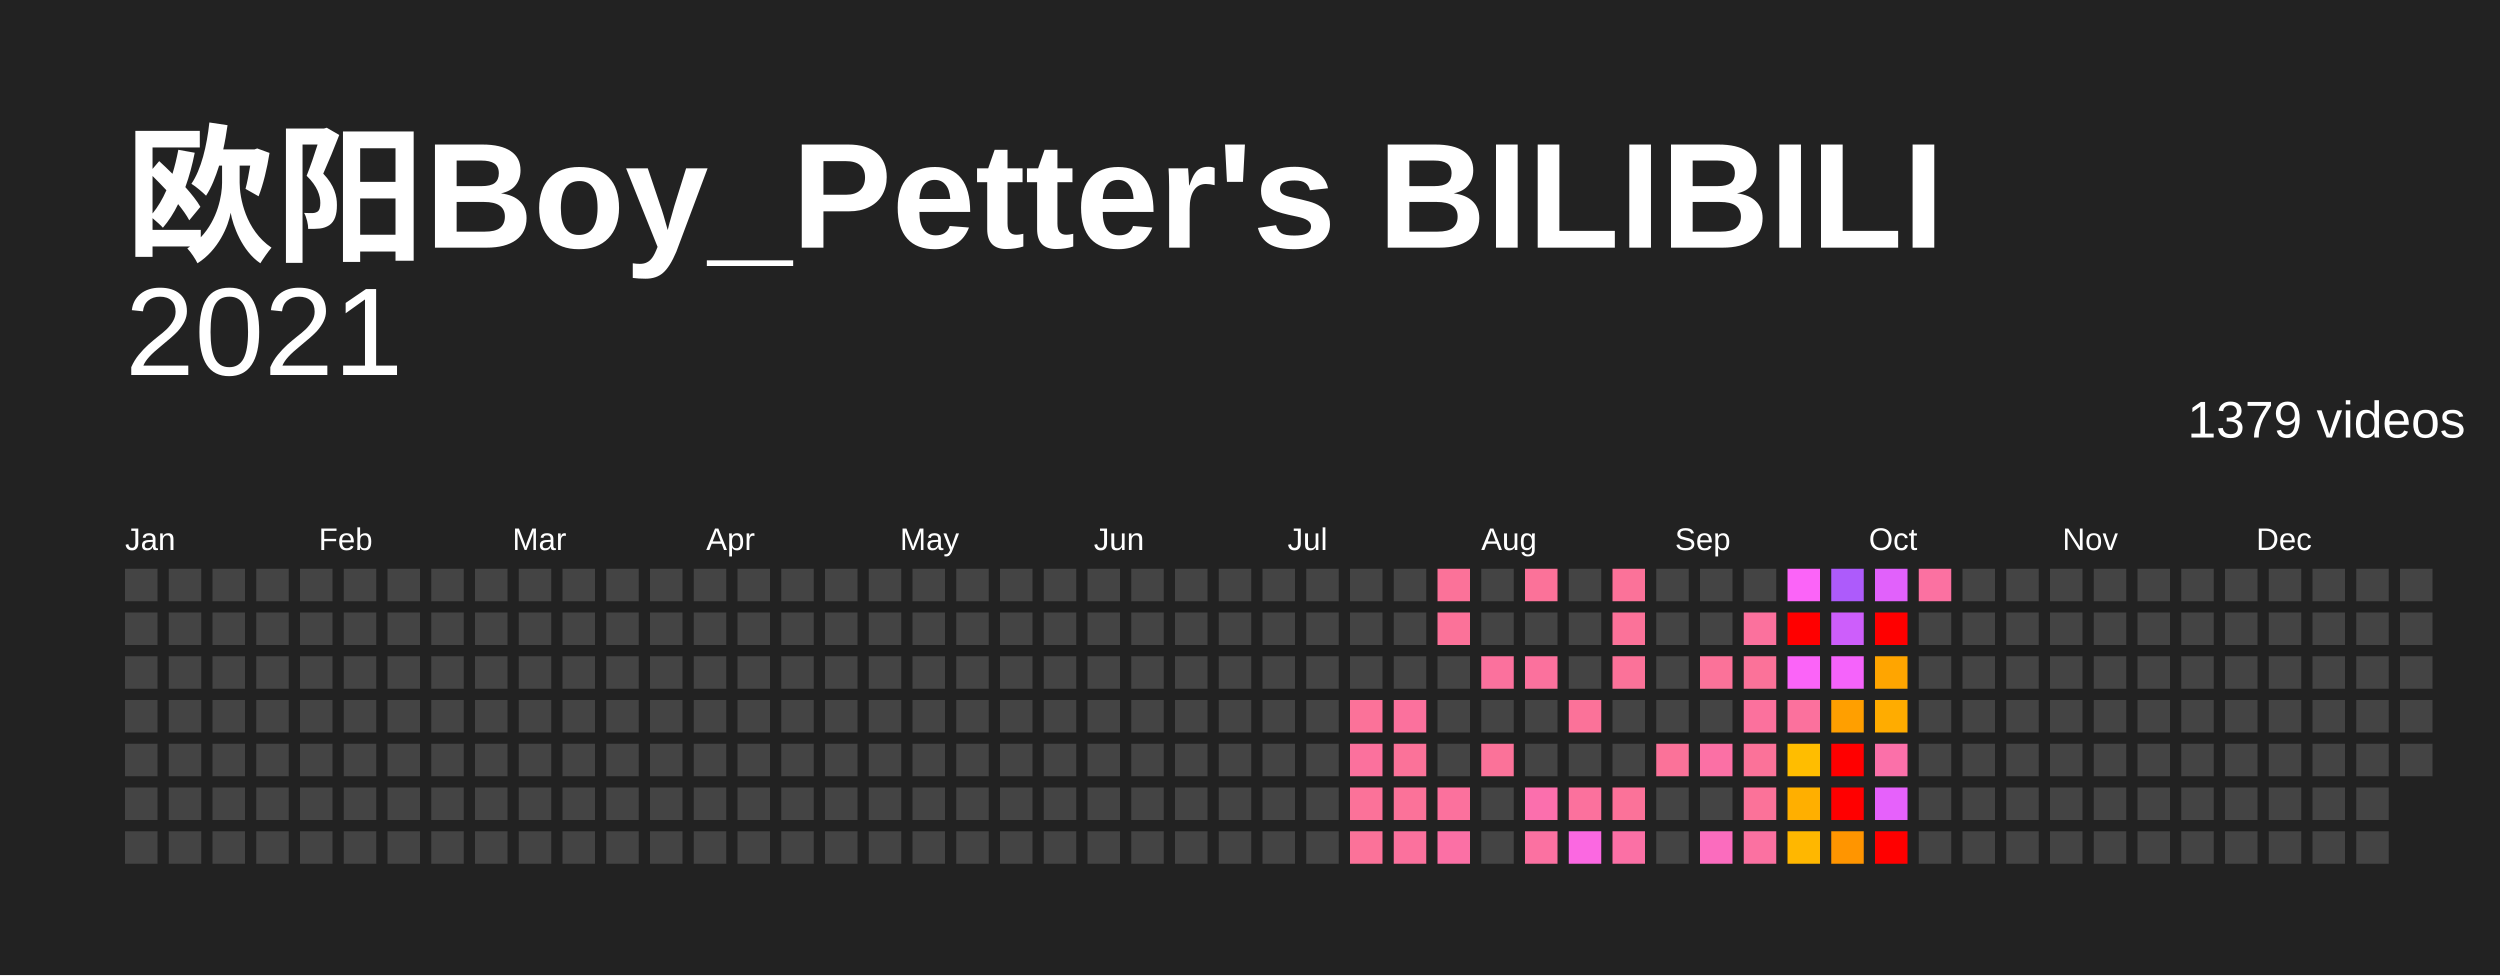
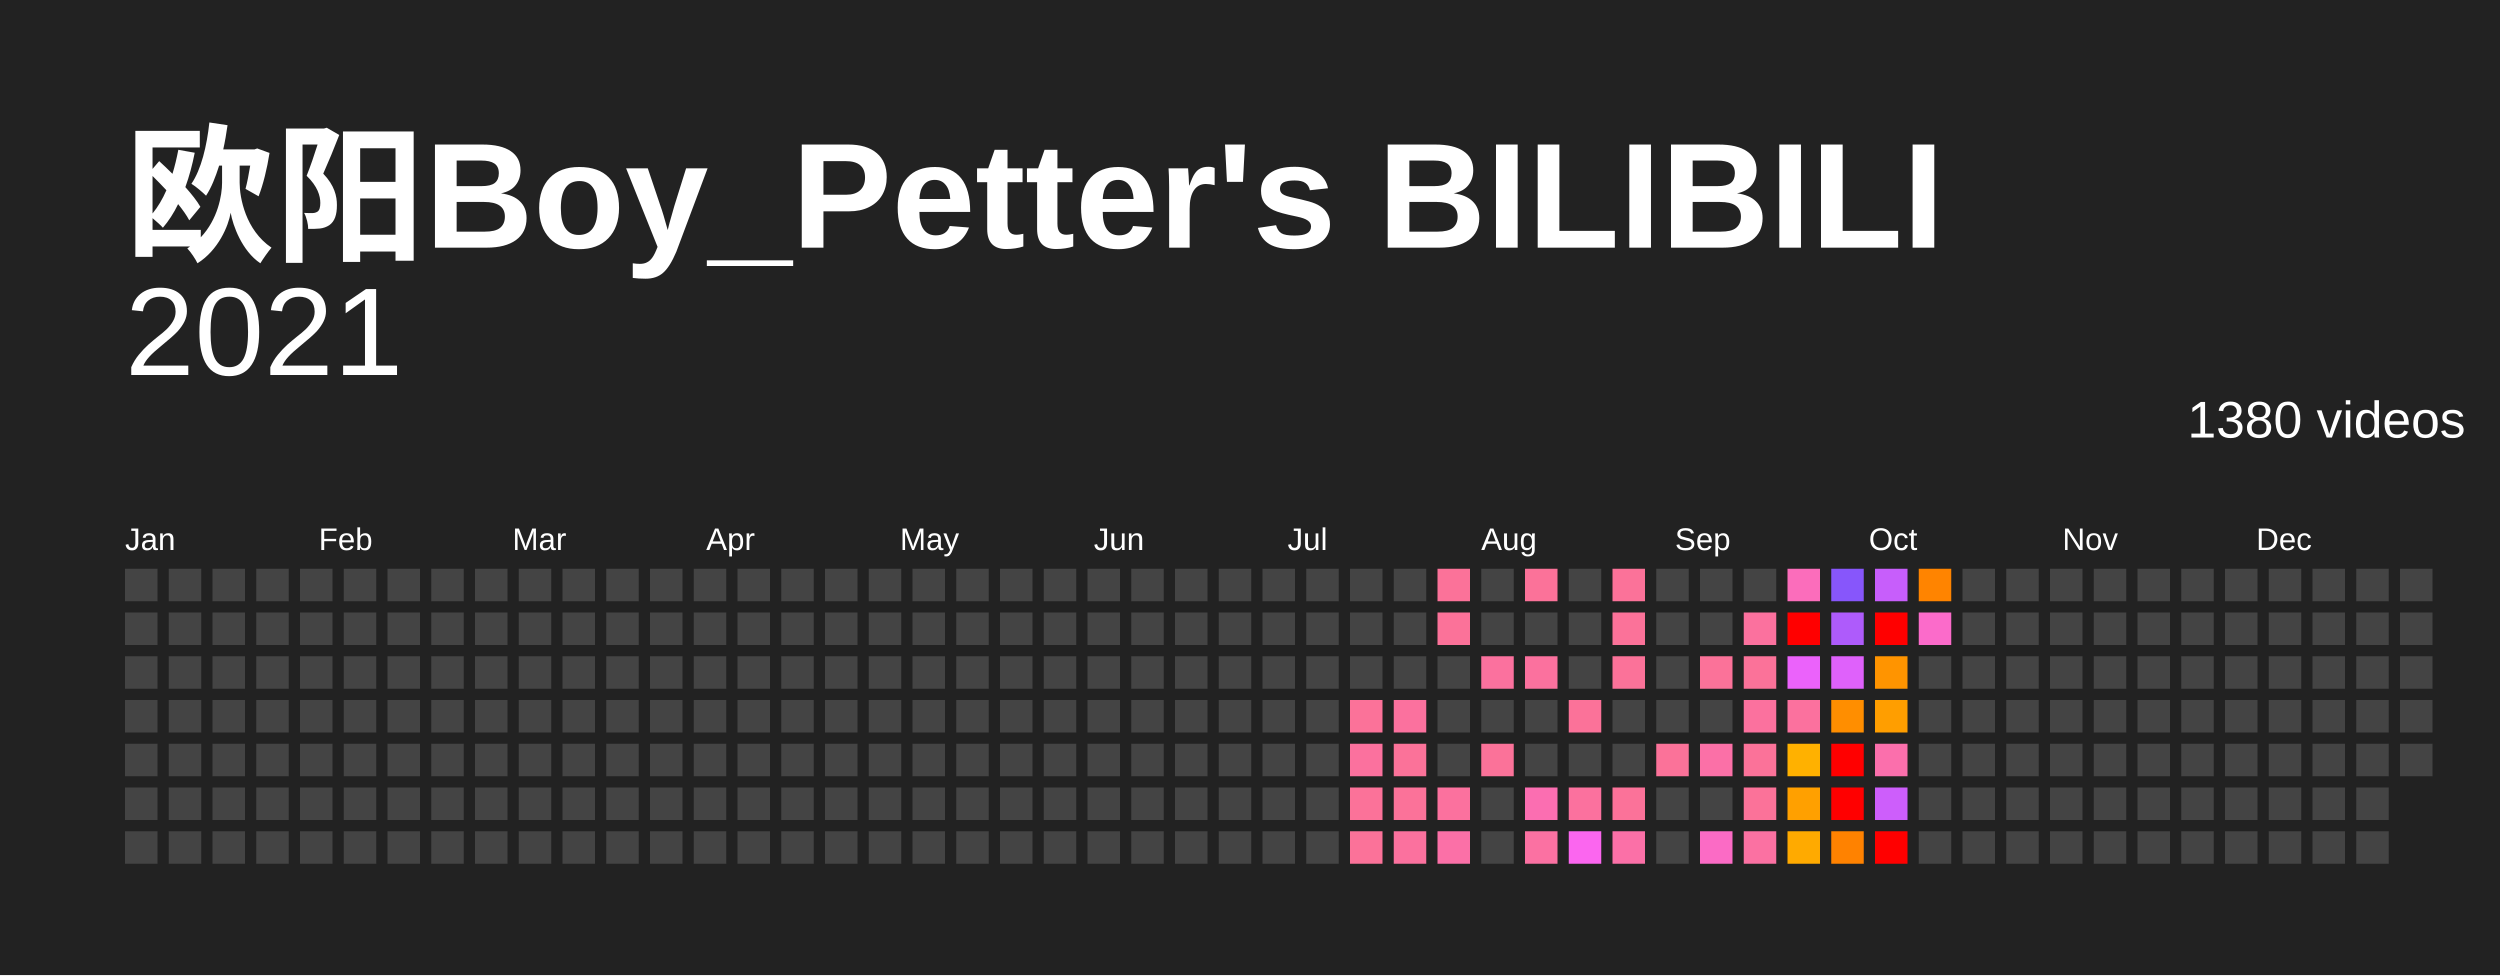
<svg xmlns="http://www.w3.org/2000/svg" baseProfile="full" height="78mm" version="1.1" viewBox="0,0,200,78" width="200mm">
  <defs />
  <rect fill="#222222" height="78" width="200" x="0" y="0" />
  <text fill="#FFFFFF" style="font-size:12px; font-family:Arial; font-weight:bold;" x="10" y="20">欧阳Boy_Petter's BILIBILI</text>
  <text alignment-baseline="hanging" fill="#FFFFFF" style="font-size:10.0px; font-family:Arial;" x="10" y="30">2021</text>
-   <text alignment-baseline="hanging" fill="#FFFFFF" style="font-size:4.125px; font-family:Arial;" x="175" y="35">1379 videos</text>
+   <text alignment-baseline="hanging" fill="#FFFFFF" style="font-size:4.125px; font-family:Arial;" x="175" y="35">1380 videos</text>
  <text fill="#FFFFFF" style="font-size:2.5px; font-family:Arial" x="10.0" y="44">Jan</text>
  <text fill="#FFFFFF" style="font-size:2.5px; font-family:Arial" x="25.5" y="44">Feb</text>
  <text fill="#FFFFFF" style="font-size:2.5px; font-family:Arial" x="41.0" y="44">Mar</text>
  <text fill="#FFFFFF" style="font-size:2.5px; font-family:Arial" x="56.5" y="44">Apr</text>
  <text fill="#FFFFFF" style="font-size:2.5px; font-family:Arial" x="72.0" y="44">May</text>
  <text fill="#FFFFFF" style="font-size:2.5px; font-family:Arial" x="87.5" y="44">Jun</text>
  <text fill="#FFFFFF" style="font-size:2.5px; font-family:Arial" x="103.0" y="44">Jul</text>
  <text fill="#FFFFFF" style="font-size:2.5px; font-family:Arial" x="118.5" y="44">Aug</text>
  <text fill="#FFFFFF" style="font-size:2.5px; font-family:Arial" x="134.0" y="44">Sep</text>
  <text fill="#FFFFFF" style="font-size:2.5px; font-family:Arial" x="149.5" y="44">Oct</text>
  <text fill="#FFFFFF" style="font-size:2.5px; font-family:Arial" x="165.0" y="44">Nov</text>
  <text fill="#FFFFFF" style="font-size:2.5px; font-family:Arial" x="180.5" y="44">Dec</text>
  <rect fill="#444444" height="2.6" width="2.6" x="10.0" y="45.5" />
  <rect fill="#444444" height="2.6" width="2.6" x="10.0" y="49.0" />
  <rect fill="#444444" height="2.6" width="2.6" x="10.0" y="52.5" />
  <rect fill="#444444" height="2.6" width="2.6" x="10.0" y="56.0" />
  <rect fill="#444444" height="2.6" width="2.6" x="10.0" y="59.5" />
  <rect fill="#444444" height="2.6" width="2.6" x="10.0" y="63.0" />
  <rect fill="#444444" height="2.6" width="2.6" x="10.0" y="66.5" />
  <rect fill="#444444" height="2.6" width="2.6" x="13.5" y="45.5" />
  <rect fill="#444444" height="2.6" width="2.6" x="13.5" y="49.0" />
  <rect fill="#444444" height="2.6" width="2.6" x="13.5" y="52.5" />
  <rect fill="#444444" height="2.6" width="2.6" x="13.5" y="56.0" />
  <rect fill="#444444" height="2.6" width="2.6" x="13.5" y="59.5" />
  <rect fill="#444444" height="2.6" width="2.6" x="13.5" y="63.0" />
  <rect fill="#444444" height="2.6" width="2.6" x="13.5" y="66.5" />
  <rect fill="#444444" height="2.6" width="2.6" x="17.0" y="45.5" />
  <rect fill="#444444" height="2.6" width="2.6" x="17.0" y="49.0" />
  <rect fill="#444444" height="2.6" width="2.6" x="17.0" y="52.5" />
  <rect fill="#444444" height="2.6" width="2.6" x="17.0" y="56.0" />
  <rect fill="#444444" height="2.6" width="2.6" x="17.0" y="59.5" />
  <rect fill="#444444" height="2.6" width="2.6" x="17.0" y="63.0" />
  <rect fill="#444444" height="2.6" width="2.6" x="17.0" y="66.5" />
  <rect fill="#444444" height="2.6" width="2.6" x="20.5" y="45.5" />
  <rect fill="#444444" height="2.6" width="2.6" x="20.5" y="49.0" />
  <rect fill="#444444" height="2.6" width="2.6" x="20.5" y="52.5" />
  <rect fill="#444444" height="2.6" width="2.6" x="20.5" y="56.0" />
  <rect fill="#444444" height="2.6" width="2.6" x="20.5" y="59.5" />
  <rect fill="#444444" height="2.6" width="2.6" x="20.5" y="63.0" />
  <rect fill="#444444" height="2.6" width="2.6" x="20.5" y="66.5" />
  <rect fill="#444444" height="2.6" width="2.6" x="24.0" y="45.5" />
  <rect fill="#444444" height="2.6" width="2.6" x="24.0" y="49.0" />
  <rect fill="#444444" height="2.6" width="2.6" x="24.0" y="52.5" />
  <rect fill="#444444" height="2.6" width="2.6" x="24.0" y="56.0" />
  <rect fill="#444444" height="2.6" width="2.6" x="24.0" y="59.5" />
  <rect fill="#444444" height="2.6" width="2.6" x="24.0" y="63.0" />
  <rect fill="#444444" height="2.6" width="2.6" x="24.0" y="66.5" />
  <rect fill="#444444" height="2.6" width="2.6" x="27.5" y="45.5" />
  <rect fill="#444444" height="2.6" width="2.6" x="27.5" y="49.0" />
  <rect fill="#444444" height="2.6" width="2.6" x="27.5" y="52.5" />
  <rect fill="#444444" height="2.6" width="2.6" x="27.5" y="56.0" />
  <rect fill="#444444" height="2.6" width="2.6" x="27.5" y="59.5" />
  <rect fill="#444444" height="2.6" width="2.6" x="27.5" y="63.0" />
  <rect fill="#444444" height="2.6" width="2.6" x="27.5" y="66.5" />
  <rect fill="#444444" height="2.6" width="2.6" x="31.0" y="45.5" />
  <rect fill="#444444" height="2.6" width="2.6" x="31.0" y="49.0" />
  <rect fill="#444444" height="2.6" width="2.6" x="31.0" y="52.5" />
  <rect fill="#444444" height="2.6" width="2.6" x="31.0" y="56.0" />
  <rect fill="#444444" height="2.6" width="2.6" x="31.0" y="59.5" />
  <rect fill="#444444" height="2.6" width="2.6" x="31.0" y="63.0" />
  <rect fill="#444444" height="2.6" width="2.6" x="31.0" y="66.5" />
  <rect fill="#444444" height="2.6" width="2.6" x="34.5" y="45.5" />
  <rect fill="#444444" height="2.6" width="2.6" x="34.5" y="49.0" />
  <rect fill="#444444" height="2.6" width="2.6" x="34.5" y="52.5" />
  <rect fill="#444444" height="2.6" width="2.6" x="34.5" y="56.0" />
  <rect fill="#444444" height="2.6" width="2.6" x="34.5" y="59.5" />
  <rect fill="#444444" height="2.6" width="2.6" x="34.5" y="63.0" />
  <rect fill="#444444" height="2.6" width="2.6" x="34.5" y="66.5" />
  <rect fill="#444444" height="2.6" width="2.6" x="38.0" y="45.5" />
  <rect fill="#444444" height="2.6" width="2.6" x="38.0" y="49.0" />
  <rect fill="#444444" height="2.6" width="2.6" x="38.0" y="52.5" />
  <rect fill="#444444" height="2.6" width="2.6" x="38.0" y="56.0" />
  <rect fill="#444444" height="2.6" width="2.6" x="38.0" y="59.5" />
  <rect fill="#444444" height="2.6" width="2.6" x="38.0" y="63.0" />
  <rect fill="#444444" height="2.6" width="2.6" x="38.0" y="66.5" />
  <rect fill="#444444" height="2.6" width="2.6" x="41.5" y="45.5" />
  <rect fill="#444444" height="2.6" width="2.6" x="41.5" y="49.0" />
  <rect fill="#444444" height="2.6" width="2.6" x="41.5" y="52.5" />
  <rect fill="#444444" height="2.6" width="2.6" x="41.5" y="56.0" />
  <rect fill="#444444" height="2.6" width="2.6" x="41.5" y="59.5" />
  <rect fill="#444444" height="2.6" width="2.6" x="41.5" y="63.0" />
  <rect fill="#444444" height="2.6" width="2.6" x="41.5" y="66.5" />
  <rect fill="#444444" height="2.6" width="2.6" x="45.0" y="45.5" />
  <rect fill="#444444" height="2.6" width="2.6" x="45.0" y="49.0" />
  <rect fill="#444444" height="2.6" width="2.6" x="45.0" y="52.5" />
  <rect fill="#444444" height="2.6" width="2.6" x="45.0" y="56.0" />
  <rect fill="#444444" height="2.6" width="2.6" x="45.0" y="59.5" />
  <rect fill="#444444" height="2.6" width="2.6" x="45.0" y="63.0" />
  <rect fill="#444444" height="2.6" width="2.6" x="45.0" y="66.5" />
  <rect fill="#444444" height="2.6" width="2.6" x="48.5" y="45.5" />
  <rect fill="#444444" height="2.6" width="2.6" x="48.5" y="49.0" />
  <rect fill="#444444" height="2.6" width="2.6" x="48.5" y="52.5" />
  <rect fill="#444444" height="2.6" width="2.6" x="48.5" y="56.0" />
  <rect fill="#444444" height="2.6" width="2.6" x="48.5" y="59.5" />
  <rect fill="#444444" height="2.6" width="2.6" x="48.5" y="63.0" />
  <rect fill="#444444" height="2.6" width="2.6" x="48.5" y="66.5" />
  <rect fill="#444444" height="2.6" width="2.6" x="52.0" y="45.5" />
  <rect fill="#444444" height="2.6" width="2.6" x="52.0" y="49.0" />
  <rect fill="#444444" height="2.6" width="2.6" x="52.0" y="52.5" />
  <rect fill="#444444" height="2.6" width="2.6" x="52.0" y="56.0" />
  <rect fill="#444444" height="2.6" width="2.6" x="52.0" y="59.5" />
  <rect fill="#444444" height="2.6" width="2.6" x="52.0" y="63.0" />
  <rect fill="#444444" height="2.6" width="2.6" x="52.0" y="66.5" />
  <rect fill="#444444" height="2.6" width="2.6" x="55.5" y="45.5" />
  <rect fill="#444444" height="2.6" width="2.6" x="55.5" y="49.0" />
  <rect fill="#444444" height="2.6" width="2.6" x="55.5" y="52.5" />
  <rect fill="#444444" height="2.6" width="2.6" x="55.5" y="56.0" />
  <rect fill="#444444" height="2.6" width="2.6" x="55.5" y="59.5" />
  <rect fill="#444444" height="2.6" width="2.6" x="55.5" y="63.0" />
  <rect fill="#444444" height="2.6" width="2.6" x="55.5" y="66.5" />
  <rect fill="#444444" height="2.6" width="2.6" x="59.0" y="45.5" />
  <rect fill="#444444" height="2.6" width="2.6" x="59.0" y="49.0" />
  <rect fill="#444444" height="2.6" width="2.6" x="59.0" y="52.5" />
  <rect fill="#444444" height="2.6" width="2.6" x="59.0" y="56.0" />
  <rect fill="#444444" height="2.6" width="2.6" x="59.0" y="59.5" />
  <rect fill="#444444" height="2.6" width="2.6" x="59.0" y="63.0" />
  <rect fill="#444444" height="2.6" width="2.6" x="59.0" y="66.5" />
  <rect fill="#444444" height="2.6" width="2.6" x="62.5" y="45.5" />
  <rect fill="#444444" height="2.6" width="2.6" x="62.5" y="49.0" />
  <rect fill="#444444" height="2.6" width="2.6" x="62.5" y="52.5" />
  <rect fill="#444444" height="2.6" width="2.6" x="62.5" y="56.0" />
  <rect fill="#444444" height="2.6" width="2.6" x="62.5" y="59.5" />
  <rect fill="#444444" height="2.6" width="2.6" x="62.5" y="63.0" />
  <rect fill="#444444" height="2.6" width="2.6" x="62.5" y="66.5" />
  <rect fill="#444444" height="2.6" width="2.6" x="66.0" y="45.5" />
  <rect fill="#444444" height="2.6" width="2.6" x="66.0" y="49.0" />
  <rect fill="#444444" height="2.6" width="2.6" x="66.0" y="52.5" />
  <rect fill="#444444" height="2.6" width="2.6" x="66.0" y="56.0" />
  <rect fill="#444444" height="2.6" width="2.6" x="66.0" y="59.5" />
  <rect fill="#444444" height="2.6" width="2.6" x="66.0" y="63.0" />
  <rect fill="#444444" height="2.6" width="2.6" x="66.0" y="66.5" />
  <rect fill="#444444" height="2.6" width="2.6" x="69.5" y="45.5" />
  <rect fill="#444444" height="2.6" width="2.6" x="69.5" y="49.0" />
  <rect fill="#444444" height="2.6" width="2.6" x="69.5" y="52.5" />
  <rect fill="#444444" height="2.6" width="2.6" x="69.5" y="56.0" />
  <rect fill="#444444" height="2.6" width="2.6" x="69.5" y="59.5" />
  <rect fill="#444444" height="2.6" width="2.6" x="69.5" y="63.0" />
  <rect fill="#444444" height="2.6" width="2.6" x="69.5" y="66.5" />
  <rect fill="#444444" height="2.6" width="2.6" x="73.0" y="45.5" />
  <rect fill="#444444" height="2.6" width="2.6" x="73.0" y="49.0" />
  <rect fill="#444444" height="2.6" width="2.6" x="73.0" y="52.5" />
  <rect fill="#444444" height="2.6" width="2.6" x="73.0" y="56.0" />
  <rect fill="#444444" height="2.6" width="2.6" x="73.0" y="59.5" />
  <rect fill="#444444" height="2.6" width="2.6" x="73.0" y="63.0" />
  <rect fill="#444444" height="2.6" width="2.6" x="73.0" y="66.5" />
  <rect fill="#444444" height="2.6" width="2.6" x="76.5" y="45.5" />
  <rect fill="#444444" height="2.6" width="2.6" x="76.5" y="49.0" />
  <rect fill="#444444" height="2.6" width="2.6" x="76.5" y="52.5" />
  <rect fill="#444444" height="2.6" width="2.6" x="76.5" y="56.0" />
  <rect fill="#444444" height="2.6" width="2.6" x="76.5" y="59.5" />
  <rect fill="#444444" height="2.6" width="2.6" x="76.5" y="63.0" />
  <rect fill="#444444" height="2.6" width="2.6" x="76.5" y="66.5" />
  <rect fill="#444444" height="2.6" width="2.6" x="80.0" y="45.5" />
  <rect fill="#444444" height="2.6" width="2.6" x="80.0" y="49.0" />
  <rect fill="#444444" height="2.6" width="2.6" x="80.0" y="52.5" />
  <rect fill="#444444" height="2.6" width="2.6" x="80.0" y="56.0" />
  <rect fill="#444444" height="2.6" width="2.6" x="80.0" y="59.5" />
  <rect fill="#444444" height="2.6" width="2.6" x="80.0" y="63.0" />
  <rect fill="#444444" height="2.6" width="2.6" x="80.0" y="66.5" />
  <rect fill="#444444" height="2.6" width="2.6" x="83.5" y="45.5" />
  <rect fill="#444444" height="2.6" width="2.6" x="83.5" y="49.0" />
  <rect fill="#444444" height="2.6" width="2.6" x="83.5" y="52.5" />
  <rect fill="#444444" height="2.6" width="2.6" x="83.5" y="56.0" />
  <rect fill="#444444" height="2.6" width="2.6" x="83.5" y="59.5" />
  <rect fill="#444444" height="2.6" width="2.6" x="83.5" y="63.0" />
  <rect fill="#444444" height="2.6" width="2.6" x="83.5" y="66.5" />
  <rect fill="#444444" height="2.6" width="2.6" x="87.0" y="45.5" />
  <rect fill="#444444" height="2.6" width="2.6" x="87.0" y="49.0" />
  <rect fill="#444444" height="2.6" width="2.6" x="87.0" y="52.5" />
  <rect fill="#444444" height="2.6" width="2.6" x="87.0" y="56.0" />
  <rect fill="#444444" height="2.6" width="2.6" x="87.0" y="59.5" />
  <rect fill="#444444" height="2.6" width="2.6" x="87.0" y="63.0" />
  <rect fill="#444444" height="2.6" width="2.6" x="87.0" y="66.5" />
  <rect fill="#444444" height="2.6" width="2.6" x="90.5" y="45.5" />
  <rect fill="#444444" height="2.6" width="2.6" x="90.5" y="49.0" />
  <rect fill="#444444" height="2.6" width="2.6" x="90.5" y="52.5" />
  <rect fill="#444444" height="2.6" width="2.6" x="90.5" y="56.0" />
  <rect fill="#444444" height="2.6" width="2.6" x="90.5" y="59.5" />
  <rect fill="#444444" height="2.6" width="2.6" x="90.5" y="63.0" />
  <rect fill="#444444" height="2.6" width="2.6" x="90.5" y="66.5" />
  <rect fill="#444444" height="2.6" width="2.6" x="94.0" y="45.5" />
  <rect fill="#444444" height="2.6" width="2.6" x="94.0" y="49.0" />
  <rect fill="#444444" height="2.6" width="2.6" x="94.0" y="52.5" />
  <rect fill="#444444" height="2.6" width="2.6" x="94.0" y="56.0" />
  <rect fill="#444444" height="2.6" width="2.6" x="94.0" y="59.5" />
  <rect fill="#444444" height="2.6" width="2.6" x="94.0" y="63.0" />
  <rect fill="#444444" height="2.6" width="2.6" x="94.0" y="66.5" />
  <rect fill="#444444" height="2.6" width="2.6" x="97.5" y="45.5" />
  <rect fill="#444444" height="2.6" width="2.6" x="97.5" y="49.0" />
  <rect fill="#444444" height="2.6" width="2.6" x="97.5" y="52.5" />
  <rect fill="#444444" height="2.6" width="2.6" x="97.5" y="56.0" />
  <rect fill="#444444" height="2.6" width="2.6" x="97.5" y="59.5" />
  <rect fill="#444444" height="2.6" width="2.6" x="97.5" y="63.0" />
  <rect fill="#444444" height="2.6" width="2.6" x="97.5" y="66.5" />
  <rect fill="#444444" height="2.6" width="2.6" x="101.0" y="45.5" />
  <rect fill="#444444" height="2.6" width="2.6" x="101.0" y="49.0" />
  <rect fill="#444444" height="2.6" width="2.6" x="101.0" y="52.5" />
  <rect fill="#444444" height="2.6" width="2.6" x="101.0" y="56.0" />
  <rect fill="#444444" height="2.6" width="2.6" x="101.0" y="59.5" />
  <rect fill="#444444" height="2.6" width="2.6" x="101.0" y="63.0" />
  <rect fill="#444444" height="2.6" width="2.6" x="101.0" y="66.5" />
  <rect fill="#444444" height="2.6" width="2.6" x="104.5" y="45.5" />
  <rect fill="#444444" height="2.6" width="2.6" x="104.5" y="49.0" />
  <rect fill="#444444" height="2.6" width="2.6" x="104.5" y="52.5" />
  <rect fill="#444444" height="2.6" width="2.6" x="104.5" y="56.0" />
  <rect fill="#444444" height="2.6" width="2.6" x="104.5" y="59.5" />
  <rect fill="#444444" height="2.6" width="2.6" x="104.5" y="63.0" />
  <rect fill="#444444" height="2.6" width="2.6" x="104.5" y="66.5" />
  <rect fill="#444444" height="2.6" width="2.6" x="108.0" y="45.5" />
  <rect fill="#444444" height="2.6" width="2.6" x="108.0" y="49.0" />
  <rect fill="#444444" height="2.6" width="2.6" x="108.0" y="52.5" />
  <rect fill="#fb7299" height="2.6" width="2.6" x="108.0" y="56.0" />
-   <rect fill="#fb719d" height="2.6" width="2.6" x="108.0" y="59.5" />
+   <rect fill="#fb719e" height="2.6" width="2.6" x="108.0" y="59.5" />
  <rect fill="#fb7299" height="2.6" width="2.6" x="108.0" y="63.0" />
  <rect fill="#fb7299" height="2.6" width="2.6" x="108.0" y="66.5" />
  <rect fill="#444444" height="2.6" width="2.6" x="111.5" y="45.5" />
  <rect fill="#444444" height="2.6" width="2.6" x="111.5" y="49.0" />
  <rect fill="#444444" height="2.6" width="2.6" x="111.5" y="52.5" />
-   <rect fill="#fb719d" height="2.6" width="2.6" x="111.5" y="56.0" />
+   <rect fill="#fb719e" height="2.6" width="2.6" x="111.5" y="56.0" />
  <rect fill="#fb7299" height="2.6" width="2.6" x="111.5" y="59.5" />
  <rect fill="#fb7299" height="2.6" width="2.6" x="111.5" y="63.0" />
-   <rect fill="#fb719d" height="2.6" width="2.6" x="111.5" y="66.5" />
+   <rect fill="#fb719e" height="2.6" width="2.6" x="111.5" y="66.5" />
  <rect fill="#fb7299" height="2.6" width="2.6" x="115.0" y="45.5" />
  <rect fill="#fb7299" height="2.6" width="2.6" x="115.0" y="49.0" />
  <rect fill="#444444" height="2.6" width="2.6" x="115.0" y="52.5" />
  <rect fill="#444444" height="2.6" width="2.6" x="115.0" y="56.0" />
  <rect fill="#444444" height="2.6" width="2.6" x="115.0" y="59.5" />
-   <rect fill="#fb719d" height="2.6" width="2.6" x="115.0" y="63.0" />
-   <rect fill="#fb70a5" height="2.6" width="2.6" x="115.0" y="66.5" />
+   <rect fill="#fb719e" height="2.6" width="2.6" x="115.0" y="63.0" />
+   <rect fill="#fb70a7" height="2.6" width="2.6" x="115.0" y="66.5" />
  <rect fill="#444444" height="2.6" width="2.6" x="118.5" y="45.5" />
  <rect fill="#444444" height="2.6" width="2.6" x="118.5" y="49.0" />
-   <rect fill="#fb719d" height="2.6" width="2.6" x="118.5" y="52.5" />
+   <rect fill="#fb719e" height="2.6" width="2.6" x="118.5" y="52.5" />
  <rect fill="#444444" height="2.6" width="2.6" x="118.5" y="56.0" />
  <rect fill="#fb7299" height="2.6" width="2.6" x="118.5" y="59.5" />
  <rect fill="#444444" height="2.6" width="2.6" x="118.5" y="63.0" />
  <rect fill="#444444" height="2.6" width="2.6" x="118.5" y="66.5" />
  <rect fill="#fb7299" height="2.6" width="2.6" x="122.0" y="45.5" />
  <rect fill="#444444" height="2.6" width="2.6" x="122.0" y="49.0" />
-   <rect fill="#fb719d" height="2.6" width="2.6" x="122.0" y="52.5" />
+   <rect fill="#fb719e" height="2.6" width="2.6" x="122.0" y="52.5" />
  <rect fill="#444444" height="2.6" width="2.6" x="122.0" y="56.0" />
  <rect fill="#444444" height="2.6" width="2.6" x="122.0" y="59.5" />
-   <rect fill="#fb6fad" height="2.6" width="2.6" x="122.0" y="63.0" />
-   <rect fill="#fb71a1" height="2.6" width="2.6" x="122.0" y="66.5" />
+   <rect fill="#fb6eb1" height="2.6" width="2.6" x="122.0" y="63.0" />
+   <rect fill="#fb71a2" height="2.6" width="2.6" x="122.0" y="66.5" />
  <rect fill="#444444" height="2.6" width="2.6" x="125.5" y="45.5" />
  <rect fill="#444444" height="2.6" width="2.6" x="125.5" y="49.0" />
  <rect fill="#444444" height="2.6" width="2.6" x="125.5" y="52.5" />
  <rect fill="#fb7299" height="2.6" width="2.6" x="125.5" y="56.0" />
  <rect fill="#444444" height="2.6" width="2.6" x="125.5" y="59.5" />
-   <rect fill="#fb719d" height="2.6" width="2.6" x="125.5" y="63.0" />
-   <rect fill="#fb68e1" height="2.6" width="2.6" x="125.5" y="66.5" />
+   <rect fill="#fb719e" height="2.6" width="2.6" x="125.5" y="63.0" />
+   <rect fill="#fb66ef" height="2.6" width="2.6" x="125.5" y="66.5" />
  <rect fill="#fb7299" height="2.6" width="2.6" x="129.0" y="45.5" />
  <rect fill="#fb7299" height="2.6" width="2.6" x="129.0" y="49.0" />
  <rect fill="#fb7299" height="2.6" width="2.6" x="129.0" y="52.5" />
  <rect fill="#444444" height="2.6" width="2.6" x="129.0" y="56.0" />
  <rect fill="#444444" height="2.6" width="2.6" x="129.0" y="59.5" />
  <rect fill="#fb7299" height="2.6" width="2.6" x="129.0" y="63.0" />
-   <rect fill="#fb70a5" height="2.6" width="2.6" x="129.0" y="66.5" />
+   <rect fill="#fb70a7" height="2.6" width="2.6" x="129.0" y="66.5" />
  <rect fill="#444444" height="2.6" width="2.6" x="132.5" y="45.5" />
  <rect fill="#444444" height="2.6" width="2.6" x="132.5" y="49.0" />
  <rect fill="#444444" height="2.6" width="2.6" x="132.5" y="52.5" />
  <rect fill="#444444" height="2.6" width="2.6" x="132.5" y="56.0" />
  <rect fill="#fb7299" height="2.6" width="2.6" x="132.5" y="59.5" />
  <rect fill="#444444" height="2.6" width="2.6" x="132.5" y="63.0" />
  <rect fill="#444444" height="2.6" width="2.6" x="132.5" y="66.5" />
  <rect fill="#444444" height="2.6" width="2.6" x="136.0" y="45.5" />
  <rect fill="#444444" height="2.6" width="2.6" x="136.0" y="49.0" />
  <rect fill="#fb7299" height="2.6" width="2.6" x="136.0" y="52.5" />
  <rect fill="#444444" height="2.6" width="2.6" x="136.0" y="56.0" />
-   <rect fill="#fb70a5" height="2.6" width="2.6" x="136.0" y="59.5" />
+   <rect fill="#fb70a7" height="2.6" width="2.6" x="136.0" y="59.5" />
  <rect fill="#444444" height="2.6" width="2.6" x="136.0" y="63.0" />
-   <rect fill="#fb6cbe" height="2.6" width="2.6" x="136.0" y="66.5" />
+   <rect fill="#fb6bc5" height="2.6" width="2.6" x="136.0" y="66.5" />
  <rect fill="#444444" height="2.6" width="2.6" x="139.5" y="45.5" />
-   <rect fill="#fb719d" height="2.6" width="2.6" x="139.5" y="49.0" />
+   <rect fill="#fb719e" height="2.6" width="2.6" x="139.5" y="49.0" />
  <rect fill="#fb7299" height="2.6" width="2.6" x="139.5" y="52.5" />
-   <rect fill="#fb719d" height="2.6" width="2.6" x="139.5" y="56.0" />
+   <rect fill="#fb719e" height="2.6" width="2.6" x="139.5" y="56.0" />
  <rect fill="#fb7299" height="2.6" width="2.6" x="139.5" y="59.5" />
  <rect fill="#fb7299" height="2.6" width="2.6" x="139.5" y="63.0" />
-   <rect fill="#fb71a1" height="2.6" width="2.6" x="139.5" y="66.5" />
-   <rect fill="#fb64f8" height="2.6" width="2.6" x="143.0" y="45.5" />
+   <rect fill="#fb71a2" height="2.6" width="2.6" x="139.5" y="66.5" />
+   <rect fill="#fb6dbb" height="2.6" width="2.6" x="143.0" y="45.5" />
  <rect fill="red" height="2.6" width="2.6" x="143.0" y="49.0" />
-   <rect fill="#fb64f8" height="2.6" width="2.6" x="143.0" y="52.5" />
-   <rect fill="#fb719d" height="2.6" width="2.6" x="143.0" y="56.0" />
-   <rect fill="#ffbd00" height="2.6" width="2.6" x="143.0" y="59.5" />
-   <rect fill="#ffaf00" height="2.6" width="2.6" x="143.0" y="63.0" />
-   <rect fill="#ffb700" height="2.6" width="2.6" x="143.0" y="66.5" />
-   <rect fill="#ad5bfb" height="2.6" width="2.6" x="146.5" y="45.5" />
-   <rect fill="#cd5efb" height="2.6" width="2.6" x="146.5" y="49.0" />
-   <rect fill="#f563fb" height="2.6" width="2.6" x="146.5" y="52.5" />
-   <rect fill="#ff9f00" height="2.6" width="2.6" x="146.5" y="56.0" />
+   <rect fill="#eb62fb" height="2.6" width="2.6" x="143.0" y="52.5" />
+   <rect fill="#fb719e" height="2.6" width="2.6" x="143.0" y="56.0" />
+   <rect fill="#ffb100" height="2.6" width="2.6" x="143.0" y="59.5" />
+   <rect fill="#ffa000" height="2.6" width="2.6" x="143.0" y="63.0" />
+   <rect fill="#ffaa00" height="2.6" width="2.6" x="143.0" y="66.5" />
+   <rect fill="#8756fb" height="2.6" width="2.6" x="146.5" y="45.5" />
+   <rect fill="#ae5bfb" height="2.6" width="2.6" x="146.5" y="49.0" />
+   <rect fill="#df61fb" height="2.6" width="2.6" x="146.5" y="52.5" />
+   <rect fill="#ff8e00" height="2.6" width="2.6" x="146.5" y="56.0" />
  <rect fill="red" height="2.6" width="2.6" x="146.5" y="59.5" />
  <rect fill="red" height="2.6" width="2.6" x="146.5" y="63.0" />
-   <rect fill="#ff9500" height="2.6" width="2.6" x="146.5" y="66.5" />
-   <rect fill="#e161fb" height="2.6" width="2.6" x="150.0" y="45.5" />
+   <rect fill="#ff8200" height="2.6" width="2.6" x="146.5" y="66.5" />
+   <rect fill="#c75efb" height="2.6" width="2.6" x="150.0" y="45.5" />
  <rect fill="red" height="2.6" width="2.6" x="150.0" y="49.0" />
-   <rect fill="#ffa500" height="2.6" width="2.6" x="150.0" y="52.5" />
-   <rect fill="#ffac00" height="2.6" width="2.6" x="150.0" y="56.0" />
-   <rect fill="#fb70a9" height="2.6" width="2.6" x="150.0" y="59.5" />
-   <rect fill="#e661fb" height="2.6" width="2.6" x="150.0" y="63.0" />
+   <rect fill="#ff9400" height="2.6" width="2.6" x="150.0" y="52.5" />
+   <rect fill="#ff9e00" height="2.6" width="2.6" x="150.0" y="56.0" />
+   <rect fill="#fb6fac" height="2.6" width="2.6" x="150.0" y="59.5" />
+   <rect fill="#cd5efb" height="2.6" width="2.6" x="150.0" y="63.0" />
  <rect fill="red" height="2.6" width="2.6" x="150.0" y="66.5" />
-   <rect fill="#fb71a1" height="2.6" width="2.6" x="153.5" y="45.5" />
-   <rect fill="#444444" height="2.6" width="2.6" x="153.5" y="49.0" />
+   <rect fill="#ff8400" height="2.6" width="2.6" x="153.5" y="45.5" />
+   <rect fill="#fb6bca" height="2.6" width="2.6" x="153.5" y="49.0" />
  <rect fill="#444444" height="2.6" width="2.6" x="153.5" y="52.5" />
  <rect fill="#444444" height="2.6" width="2.6" x="153.5" y="56.0" />
  <rect fill="#444444" height="2.6" width="2.6" x="153.5" y="59.5" />
  <rect fill="#444444" height="2.6" width="2.6" x="153.5" y="63.0" />
  <rect fill="#444444" height="2.6" width="2.6" x="153.5" y="66.5" />
  <rect fill="#444444" height="2.6" width="2.6" x="157.0" y="45.5" />
  <rect fill="#444444" height="2.6" width="2.6" x="157.0" y="49.0" />
  <rect fill="#444444" height="2.6" width="2.6" x="157.0" y="52.5" />
  <rect fill="#444444" height="2.6" width="2.6" x="157.0" y="56.0" />
  <rect fill="#444444" height="2.6" width="2.6" x="157.0" y="59.5" />
  <rect fill="#444444" height="2.6" width="2.6" x="157.0" y="63.0" />
  <rect fill="#444444" height="2.6" width="2.6" x="157.0" y="66.5" />
  <rect fill="#444444" height="2.6" width="2.6" x="160.5" y="45.5" />
  <rect fill="#444444" height="2.6" width="2.6" x="160.5" y="49.0" />
  <rect fill="#444444" height="2.6" width="2.6" x="160.5" y="52.5" />
  <rect fill="#444444" height="2.6" width="2.6" x="160.5" y="56.0" />
  <rect fill="#444444" height="2.6" width="2.6" x="160.5" y="59.5" />
  <rect fill="#444444" height="2.6" width="2.6" x="160.5" y="63.0" />
  <rect fill="#444444" height="2.6" width="2.6" x="160.5" y="66.5" />
  <rect fill="#444444" height="2.6" width="2.6" x="164.0" y="45.5" />
  <rect fill="#444444" height="2.6" width="2.6" x="164.0" y="49.0" />
  <rect fill="#444444" height="2.6" width="2.6" x="164.0" y="52.5" />
  <rect fill="#444444" height="2.6" width="2.6" x="164.0" y="56.0" />
  <rect fill="#444444" height="2.6" width="2.6" x="164.0" y="59.5" />
  <rect fill="#444444" height="2.6" width="2.6" x="164.0" y="63.0" />
  <rect fill="#444444" height="2.6" width="2.6" x="164.0" y="66.5" />
  <rect fill="#444444" height="2.6" width="2.6" x="167.5" y="45.5" />
  <rect fill="#444444" height="2.6" width="2.6" x="167.5" y="49.0" />
  <rect fill="#444444" height="2.6" width="2.6" x="167.5" y="52.5" />
  <rect fill="#444444" height="2.6" width="2.6" x="167.5" y="56.0" />
  <rect fill="#444444" height="2.6" width="2.6" x="167.5" y="59.5" />
  <rect fill="#444444" height="2.6" width="2.6" x="167.5" y="63.0" />
  <rect fill="#444444" height="2.6" width="2.6" x="167.5" y="66.5" />
  <rect fill="#444444" height="2.6" width="2.6" x="171.0" y="45.5" />
  <rect fill="#444444" height="2.6" width="2.6" x="171.0" y="49.0" />
  <rect fill="#444444" height="2.6" width="2.6" x="171.0" y="52.5" />
  <rect fill="#444444" height="2.6" width="2.6" x="171.0" y="56.0" />
  <rect fill="#444444" height="2.6" width="2.6" x="171.0" y="59.5" />
  <rect fill="#444444" height="2.6" width="2.6" x="171.0" y="63.0" />
  <rect fill="#444444" height="2.6" width="2.6" x="171.0" y="66.5" />
  <rect fill="#444444" height="2.6" width="2.6" x="174.5" y="45.5" />
  <rect fill="#444444" height="2.6" width="2.6" x="174.5" y="49.0" />
  <rect fill="#444444" height="2.6" width="2.6" x="174.5" y="52.5" />
  <rect fill="#444444" height="2.6" width="2.6" x="174.5" y="56.0" />
  <rect fill="#444444" height="2.6" width="2.6" x="174.5" y="59.5" />
  <rect fill="#444444" height="2.6" width="2.6" x="174.5" y="63.0" />
  <rect fill="#444444" height="2.6" width="2.6" x="174.5" y="66.5" />
  <rect fill="#444444" height="2.6" width="2.6" x="178.0" y="45.5" />
  <rect fill="#444444" height="2.6" width="2.6" x="178.0" y="49.0" />
  <rect fill="#444444" height="2.6" width="2.6" x="178.0" y="52.5" />
  <rect fill="#444444" height="2.6" width="2.6" x="178.0" y="56.0" />
  <rect fill="#444444" height="2.6" width="2.6" x="178.0" y="59.5" />
  <rect fill="#444444" height="2.6" width="2.6" x="178.0" y="63.0" />
  <rect fill="#444444" height="2.6" width="2.6" x="178.0" y="66.5" />
  <rect fill="#444444" height="2.6" width="2.6" x="181.5" y="45.5" />
  <rect fill="#444444" height="2.6" width="2.6" x="181.5" y="49.0" />
  <rect fill="#444444" height="2.6" width="2.6" x="181.5" y="52.5" />
  <rect fill="#444444" height="2.6" width="2.6" x="181.5" y="56.0" />
  <rect fill="#444444" height="2.6" width="2.6" x="181.5" y="59.5" />
  <rect fill="#444444" height="2.6" width="2.6" x="181.5" y="63.0" />
  <rect fill="#444444" height="2.6" width="2.6" x="181.5" y="66.5" />
  <rect fill="#444444" height="2.6" width="2.6" x="185.0" y="45.5" />
  <rect fill="#444444" height="2.6" width="2.6" x="185.0" y="49.0" />
  <rect fill="#444444" height="2.6" width="2.6" x="185.0" y="52.5" />
  <rect fill="#444444" height="2.6" width="2.6" x="185.0" y="56.0" />
  <rect fill="#444444" height="2.6" width="2.6" x="185.0" y="59.5" />
  <rect fill="#444444" height="2.6" width="2.6" x="185.0" y="63.0" />
  <rect fill="#444444" height="2.6" width="2.6" x="185.0" y="66.5" />
  <rect fill="#444444" height="2.6" width="2.6" x="188.5" y="45.5" />
  <rect fill="#444444" height="2.6" width="2.6" x="188.5" y="49.0" />
  <rect fill="#444444" height="2.6" width="2.6" x="188.5" y="52.5" />
  <rect fill="#444444" height="2.6" width="2.6" x="188.5" y="56.0" />
  <rect fill="#444444" height="2.6" width="2.6" x="188.5" y="59.5" />
  <rect fill="#444444" height="2.6" width="2.6" x="188.5" y="63.0" />
  <rect fill="#444444" height="2.6" width="2.6" x="188.5" y="66.5" />
  <rect fill="#444444" height="2.6" width="2.6" x="192.0" y="45.5" />
  <rect fill="#444444" height="2.6" width="2.6" x="192.0" y="49.0" />
  <rect fill="#444444" height="2.6" width="2.6" x="192.0" y="52.5" />
  <rect fill="#444444" height="2.6" width="2.6" x="192.0" y="56.0" />
  <rect fill="#444444" height="2.6" width="2.6" x="192.0" y="59.5" />
</svg>
